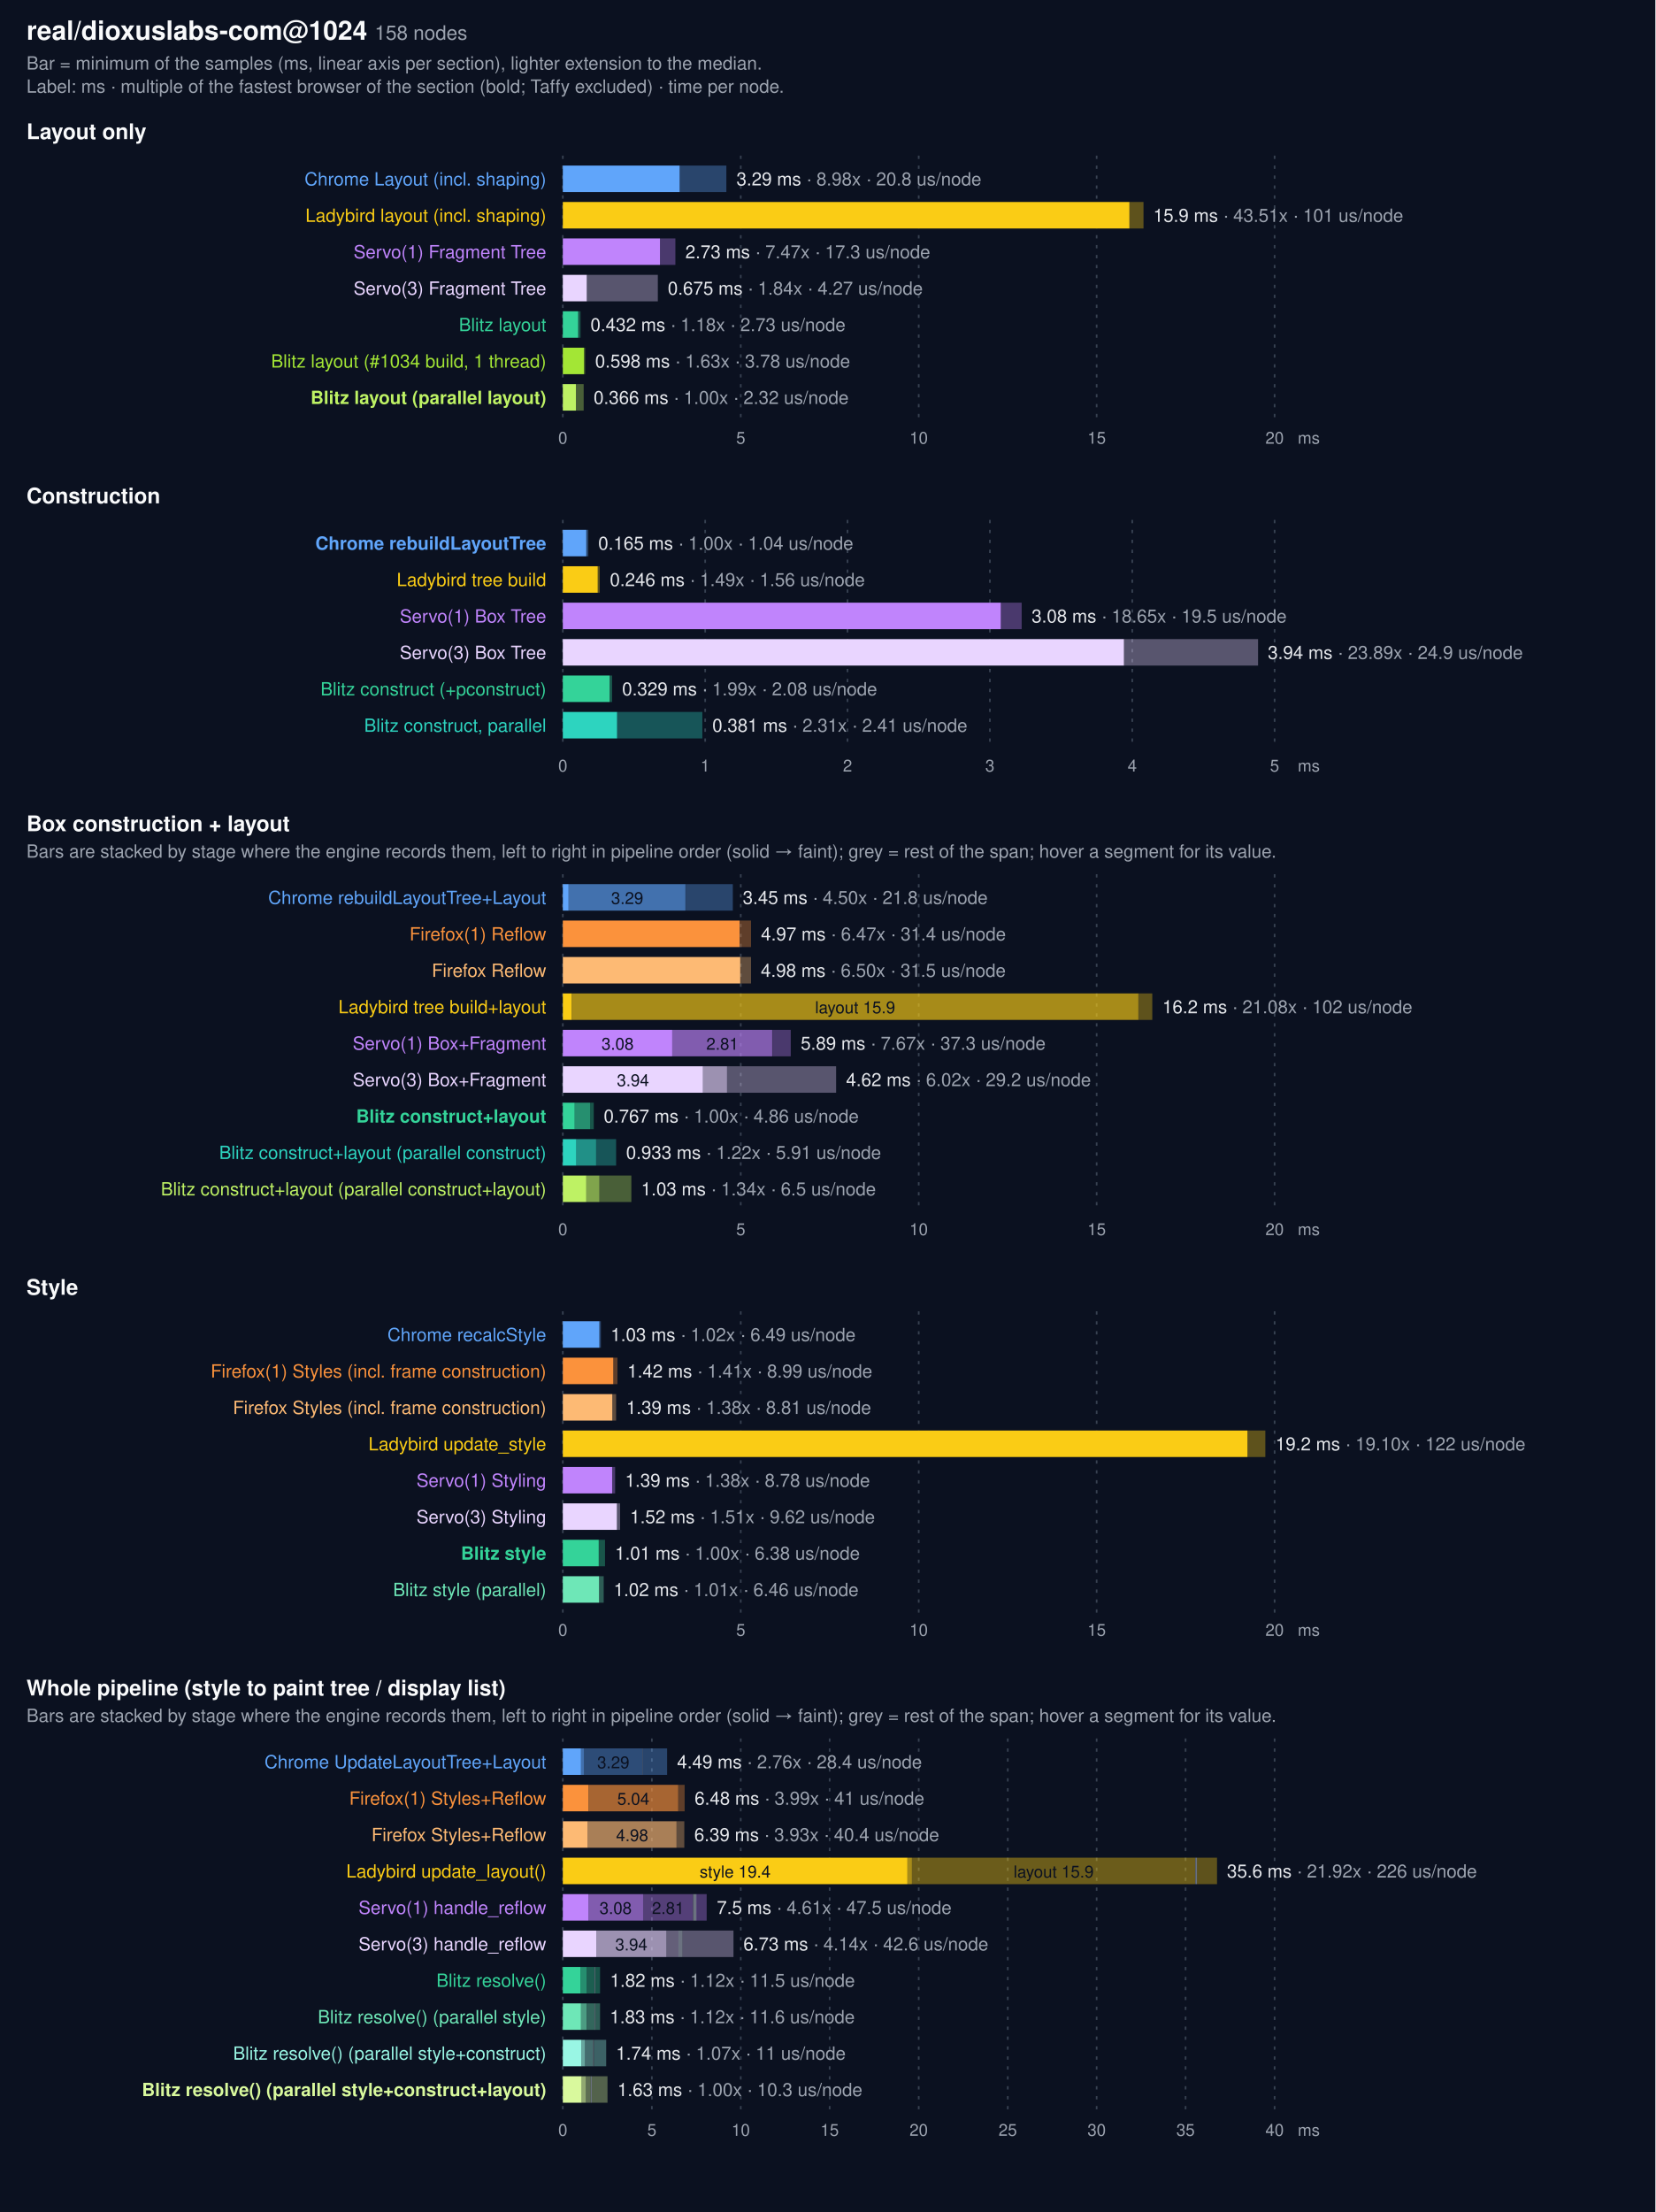
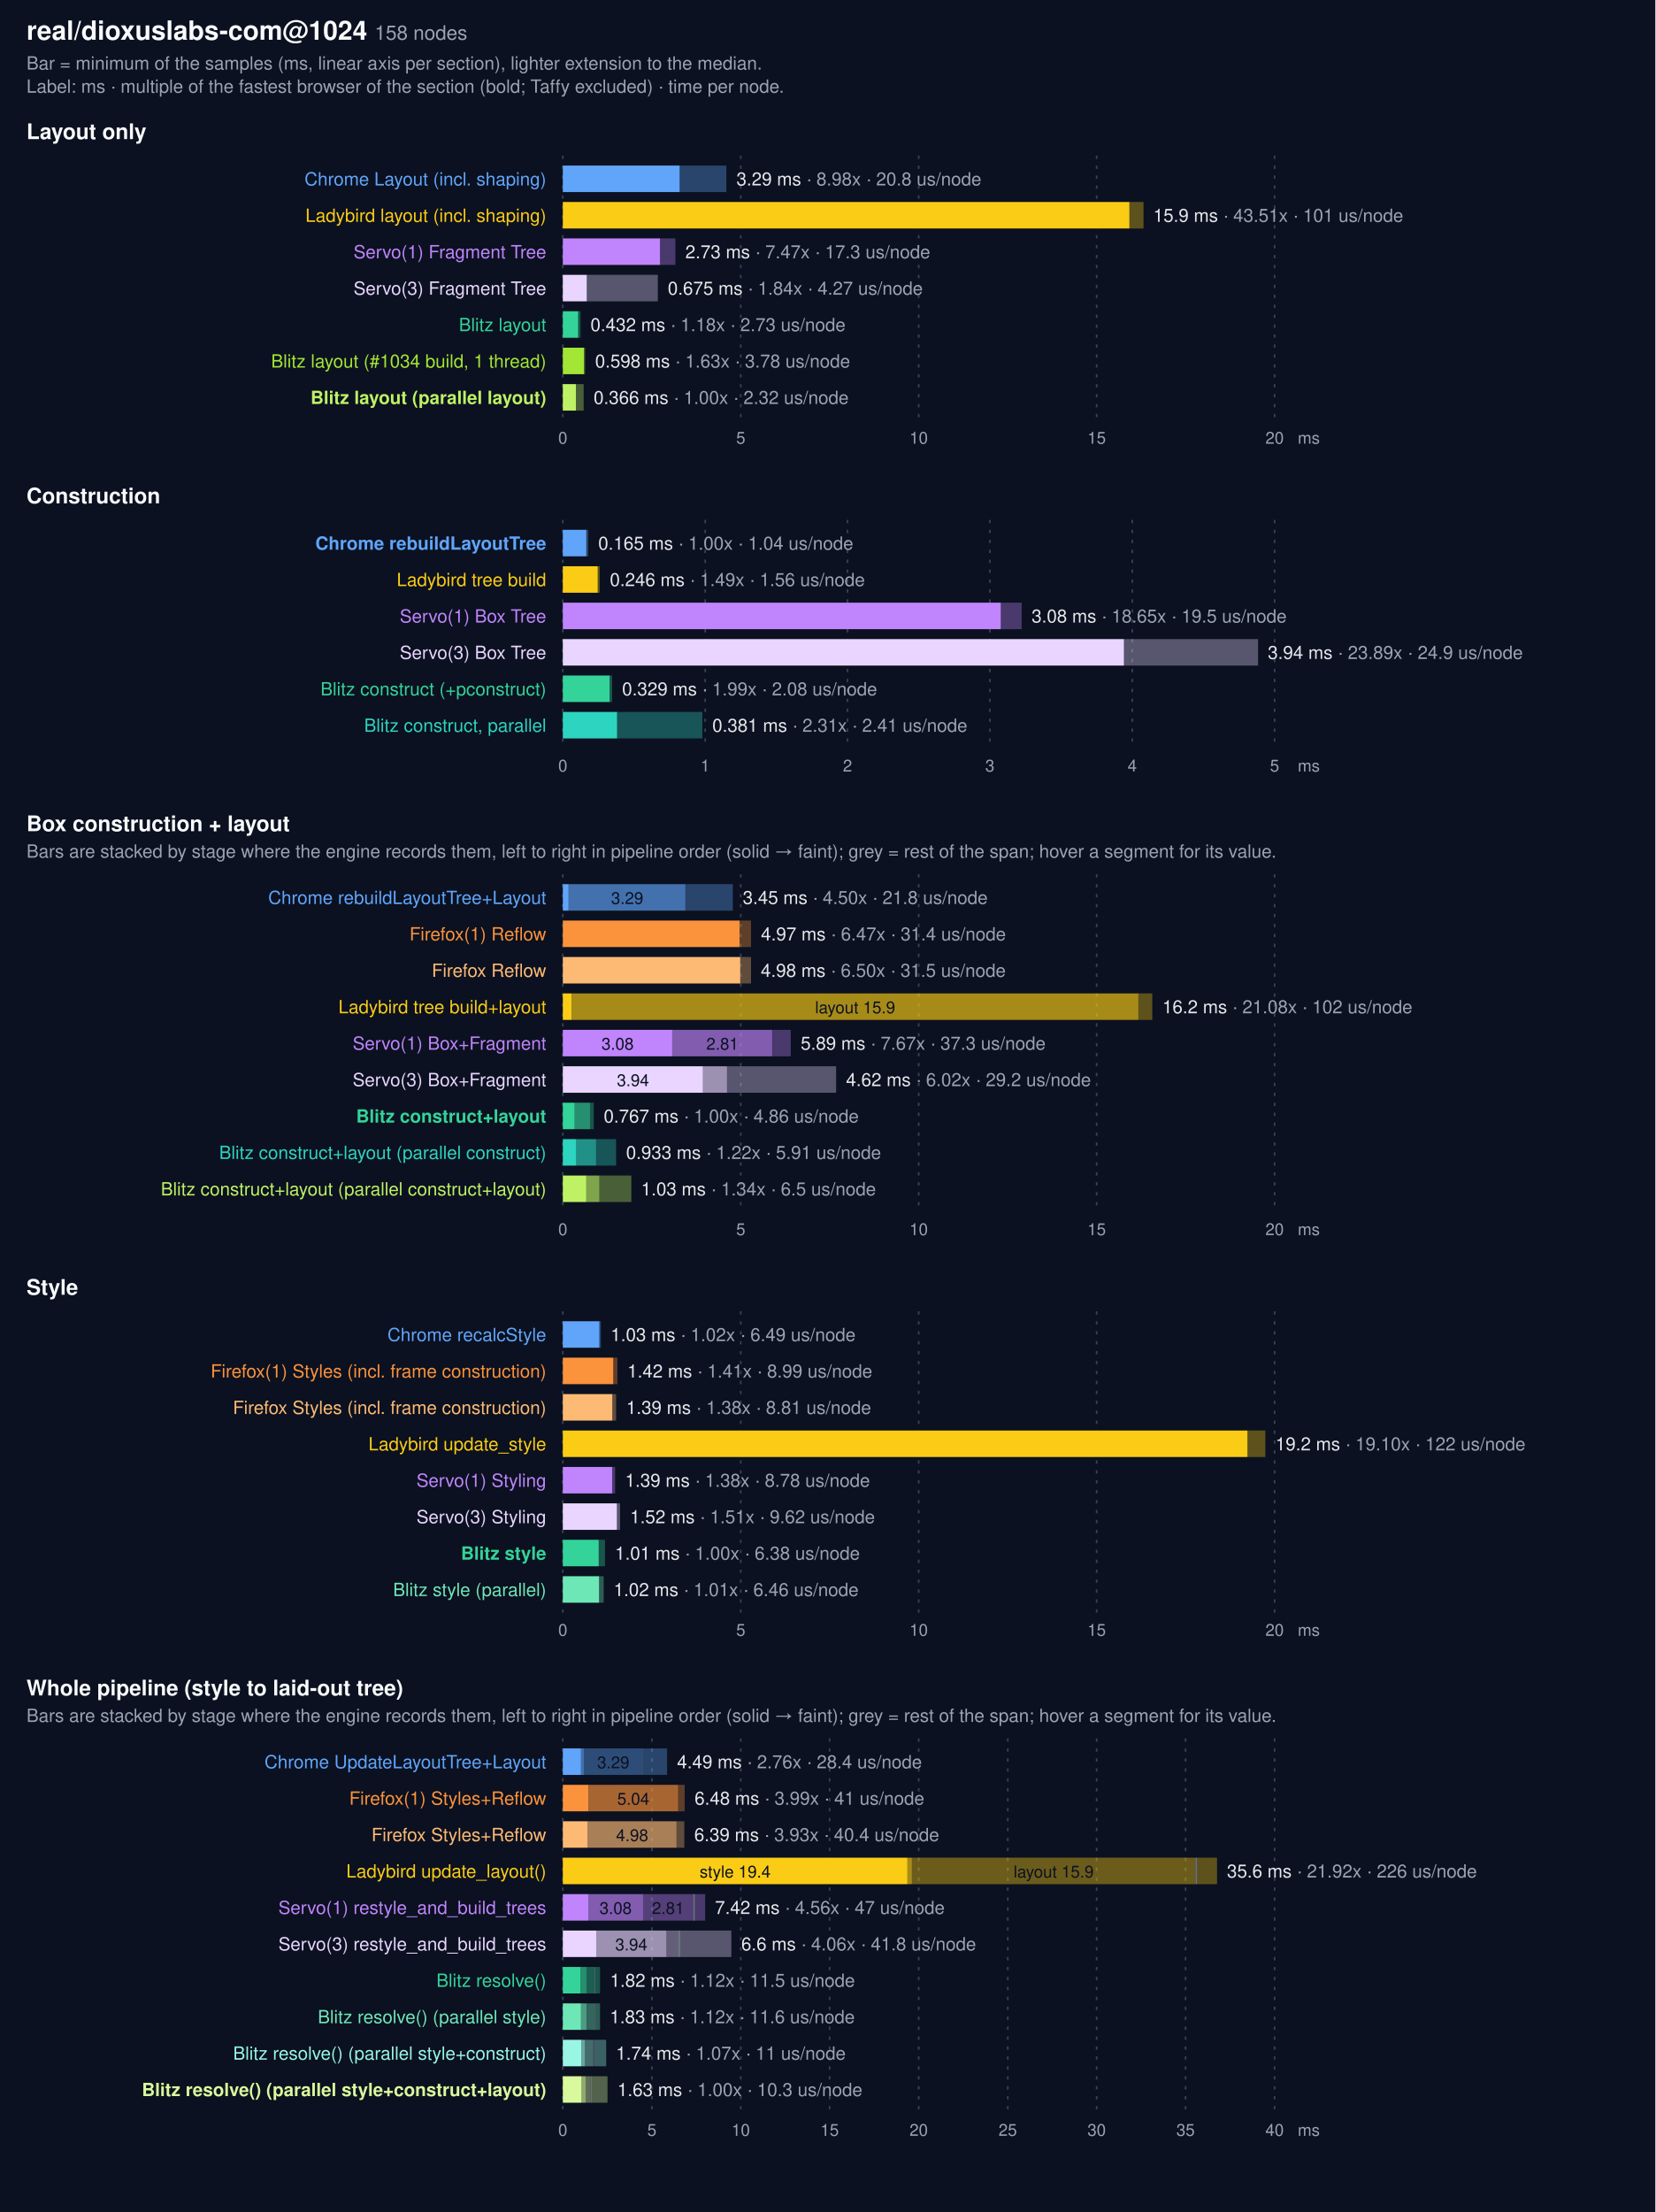
<svg xmlns="http://www.w3.org/2000/svg" width="1000" height="1336" viewBox="0 0 1000 1336" font-family="system-ui, -apple-system, Segoe UI, Helvetica, Arial, sans-serif">
  <rect width="1000" height="1336" fill="#0b1120" />
  <text x="16" y="24" fill="#f9fafb" font-size="16" font-weight="600">real/dioxuslabs-com@1024 <tspan fill="#9ca3af" font-size="12" font-weight="400">158 nodes</tspan>
  </text>
  <text x="16" y="42" fill="#9ca3af" font-size="11">Bar = minimum of the samples (ms, linear axis per section), lighter extension to the median.</text>
  <text x="16" y="56" fill="#9ca3af" font-size="11">Label: ms · multiple of the fastest browser of the section (bold; Taffy excluded) · time per node.</text>
  <text x="16" y="84" fill="#f9fafb" font-size="13" font-weight="600">Layout only</text>
  <line x1="340.0" x2="340.0" y1="94" y2="254" stroke="#374151" stroke-dasharray="2 4" />
  <text x="340.0" y="268" fill="#9ca3af" font-size="10" text-anchor="middle">0</text>
  <line x1="447.5" x2="447.5" y1="94" y2="254" stroke="#374151" stroke-dasharray="2 4" />
  <text x="447.5" y="268" fill="#9ca3af" font-size="10" text-anchor="middle">5</text>
  <line x1="555.0" x2="555.0" y1="94" y2="254" stroke="#374151" stroke-dasharray="2 4" />
  <text x="555.0" y="268" fill="#9ca3af" font-size="10" text-anchor="middle">10</text>
  <line x1="662.5" x2="662.5" y1="94" y2="254" stroke="#374151" stroke-dasharray="2 4" />
  <text x="662.5" y="268" fill="#9ca3af" font-size="10" text-anchor="middle">15</text>
  <line x1="770.0" x2="770.0" y1="94" y2="254" stroke="#374151" stroke-dasharray="2 4" />
  <text x="770.0" y="268" fill="#9ca3af" font-size="10" text-anchor="middle">20</text>
  <text x="784" y="268" fill="#9ca3af" font-size="10">ms</text>
  <text x="330" y="112" fill="#60a5fa" font-size="11" text-anchor="end">Chrome Layout (incl. shaping)</text>
  <rect x="340" y="100" width="70.6" height="16" fill="#60a5fa" />
  <rect x="410.6" y="100" width="28.2" height="16" fill="#60a5fa" opacity="0.35" />
  <text x="444.9" y="112" fill="#e5e7eb" font-size="11">3.29 ms <tspan fill="#9ca3af">· 8.98x · 20.8 us/node</tspan>
  </text>
  <text x="330" y="134" fill="#facc15" font-size="11" text-anchor="end">Ladybird layout (incl. shaping)</text>
  <rect x="340" y="122" width="342.3" height="16" fill="#facc15" />
  <rect x="682.3" y="122" width="8.5" height="16" fill="#facc15" opacity="0.35" />
  <text x="696.7" y="134" fill="#e5e7eb" font-size="11">15.9 ms <tspan fill="#9ca3af">· 43.51x · 101 us/node</tspan>
  </text>
  <text x="330" y="156" fill="#c084fc" font-size="11" text-anchor="end">Servo(1) Fragment Tree</text>
  <rect x="340" y="144" width="58.7" height="16" fill="#c084fc" />
  <rect x="398.7" y="144" width="9.3" height="16" fill="#c084fc" opacity="0.35" />
  <text x="414.0" y="156" fill="#e5e7eb" font-size="11">2.73 ms <tspan fill="#9ca3af">· 7.47x · 17.3 us/node</tspan>
  </text>
  <text x="330" y="178" fill="#e9d5ff" font-size="11" text-anchor="end">Servo(3) Fragment Tree</text>
  <rect x="340" y="166" width="14.5" height="16" fill="#e9d5ff" />
  <rect x="354.5" y="166" width="42.9" height="16" fill="#e9d5ff" opacity="0.35" />
  <text x="403.4" y="178" fill="#e5e7eb" font-size="11">0.675 ms <tspan fill="#9ca3af">· 1.84x · 4.27 us/node</tspan>
  </text>
  <text x="330" y="200" fill="#34d399" font-size="11" text-anchor="end">Blitz layout</text>
  <rect x="340" y="188" width="9.3" height="16" fill="#34d399" />
  <rect x="349.3" y="188" width="1.4" height="16" fill="#34d399" opacity="0.35" />
  <text x="356.7" y="200" fill="#e5e7eb" font-size="11">0.432 ms <tspan fill="#9ca3af">· 1.18x · 2.73 us/node</tspan>
  </text>
  <text x="330" y="222" fill="#a3e635" font-size="11" text-anchor="end">Blitz layout (#1034 build, 1 thread)</text>
  <rect x="340" y="210" width="12.8" height="16" fill="#a3e635" />
  <rect x="352.8" y="210" width="0.7" height="16" fill="#a3e635" opacity="0.35" />
  <text x="359.5" y="222" fill="#e5e7eb" font-size="11">0.598 ms <tspan fill="#9ca3af">· 1.63x · 3.78 us/node</tspan>
  </text>
  <text x="330" y="244" fill="#bef264" font-size="11" text-anchor="end" font-weight="700">Blitz layout (parallel layout)</text>
  <rect x="340" y="232" width="7.9" height="16" fill="#bef264" />
  <rect x="347.9" y="232" width="4.7" height="16" fill="#bef264" opacity="0.35" />
  <text x="358.6" y="244" fill="#e5e7eb" font-size="11">0.366 ms <tspan fill="#9ca3af">· 1.00x · 2.32 us/node</tspan>
  </text>
  <text x="16" y="304" fill="#f9fafb" font-size="13" font-weight="600">Construction</text>
  <line x1="340.0" x2="340.0" y1="314" y2="452" stroke="#374151" stroke-dasharray="2 4" />
  <text x="340.0" y="466" fill="#9ca3af" font-size="10" text-anchor="middle">0</text>
  <line x1="426.0" x2="426.0" y1="314" y2="452" stroke="#374151" stroke-dasharray="2 4" />
  <text x="426.0" y="466" fill="#9ca3af" font-size="10" text-anchor="middle">1</text>
  <line x1="512.0" x2="512.0" y1="314" y2="452" stroke="#374151" stroke-dasharray="2 4" />
  <text x="512.0" y="466" fill="#9ca3af" font-size="10" text-anchor="middle">2</text>
  <line x1="598.0" x2="598.0" y1="314" y2="452" stroke="#374151" stroke-dasharray="2 4" />
  <text x="598.0" y="466" fill="#9ca3af" font-size="10" text-anchor="middle">3</text>
  <line x1="684.0" x2="684.0" y1="314" y2="452" stroke="#374151" stroke-dasharray="2 4" />
  <text x="684.0" y="466" fill="#9ca3af" font-size="10" text-anchor="middle">4</text>
  <line x1="770.0" x2="770.0" y1="314" y2="452" stroke="#374151" stroke-dasharray="2 4" />
  <text x="770.0" y="466" fill="#9ca3af" font-size="10" text-anchor="middle">5</text>
  <text x="784" y="466" fill="#9ca3af" font-size="10">ms</text>
  <text x="330" y="332" fill="#60a5fa" font-size="11" text-anchor="end" font-weight="700">Chrome rebuildLayoutTree</text>
  <rect x="340" y="320" width="14.2" height="16" fill="#60a5fa" />
  <rect x="354.2" y="320" width="1.2" height="16" fill="#60a5fa" opacity="0.35" />
  <text x="361.4" y="332" fill="#e5e7eb" font-size="11">0.165 ms <tspan fill="#9ca3af">· 1.00x · 1.04 us/node</tspan>
  </text>
  <text x="330" y="354" fill="#facc15" font-size="11" text-anchor="end">Ladybird tree build</text>
  <rect x="340" y="342" width="21.1" height="16" fill="#facc15" />
  <rect x="361.1" y="342" width="1.2" height="16" fill="#facc15" opacity="0.35" />
  <text x="368.4" y="354" fill="#e5e7eb" font-size="11">0.246 ms <tspan fill="#9ca3af">· 1.49x · 1.56 us/node</tspan>
  </text>
  <text x="330" y="376" fill="#c084fc" font-size="11" text-anchor="end">Servo(1) Box Tree</text>
  <rect x="340" y="364" width="264.6" height="16" fill="#c084fc" />
  <rect x="604.6" y="364" width="12.6" height="16" fill="#c084fc" opacity="0.35" />
  <text x="623.2" y="376" fill="#e5e7eb" font-size="11">3.08 ms <tspan fill="#9ca3af">· 18.65x · 19.5 us/node</tspan>
  </text>
  <text x="330" y="398" fill="#e9d5ff" font-size="11" text-anchor="end">Servo(3) Box Tree</text>
  <rect x="340" y="386" width="339.0" height="16" fill="#e9d5ff" />
  <rect x="679.0" y="386" width="81.0" height="16" fill="#e9d5ff" opacity="0.35" />
  <text x="765.9" y="398" fill="#e5e7eb" font-size="11">3.94 ms <tspan fill="#9ca3af">· 23.89x · 24.9 us/node</tspan>
  </text>
  <text x="330" y="420" fill="#34d399" font-size="11" text-anchor="end">Blitz construct (+pconstruct)</text>
  <rect x="340" y="408" width="28.3" height="16" fill="#34d399" />
  <rect x="368.3" y="408" width="1.5" height="16" fill="#34d399" opacity="0.35" />
  <text x="375.8" y="420" fill="#e5e7eb" font-size="11">0.329 ms <tspan fill="#9ca3af">· 1.99x · 2.08 us/node</tspan>
  </text>
  <text x="330" y="442" fill="#2dd4bf" font-size="11" text-anchor="end">Blitz construct, parallel</text>
  <rect x="340" y="430" width="32.8" height="16" fill="#2dd4bf" />
  <rect x="372.8" y="430" width="51.5" height="16" fill="#2dd4bf" opacity="0.35" />
  <text x="430.3" y="442" fill="#e5e7eb" font-size="11">0.381 ms <tspan fill="#9ca3af">· 2.31x · 2.41 us/node</tspan>
  </text>
  <text x="16" y="502" fill="#f9fafb" font-size="13" font-weight="600">Box construction + layout</text>
  <text x="16" y="518" fill="#9ca3af" font-size="11">Bars are stacked by stage where the engine records them, left to right in pipeline order (solid → faint); grey = rest of the span; hover a segment for its value.</text>
  <line x1="340.0" x2="340.0" y1="528" y2="732" stroke="#374151" stroke-dasharray="2 4" />
  <text x="340.0" y="746" fill="#9ca3af" font-size="10" text-anchor="middle">0</text>
  <line x1="447.5" x2="447.5" y1="528" y2="732" stroke="#374151" stroke-dasharray="2 4" />
  <text x="447.5" y="746" fill="#9ca3af" font-size="10" text-anchor="middle">5</text>
  <line x1="555.0" x2="555.0" y1="528" y2="732" stroke="#374151" stroke-dasharray="2 4" />
  <text x="555.0" y="746" fill="#9ca3af" font-size="10" text-anchor="middle">10</text>
  <line x1="662.5" x2="662.5" y1="528" y2="732" stroke="#374151" stroke-dasharray="2 4" />
  <text x="662.5" y="746" fill="#9ca3af" font-size="10" text-anchor="middle">15</text>
  <line x1="770.0" x2="770.0" y1="528" y2="732" stroke="#374151" stroke-dasharray="2 4" />
  <text x="770.0" y="746" fill="#9ca3af" font-size="10" text-anchor="middle">20</text>
  <text x="784" y="746" fill="#9ca3af" font-size="10">ms</text>
  <text x="330" y="546" fill="#60a5fa" font-size="11" text-anchor="end">Chrome rebuildLayoutTree+Layout</text>
  <rect x="340.0" y="534" width="3.5" height="16" fill="#60a5fa" opacity="1.0" />
  <rect x="343.5" y="534" width="70.6" height="16" fill="#60a5fa" opacity="0.65" />
  <text x="378.9" y="546" fill="#0b1120" font-size="10" text-anchor="middle">3.29</text>
  <rect x="414.2" y="534" width="28.5" height="16" fill="#60a5fa" opacity="0.35" />
  <text x="448.7" y="546" fill="#e5e7eb" font-size="11">3.45 ms <tspan fill="#9ca3af">· 4.50x · 21.8 us/node</tspan>
  </text>
  <text x="330" y="568" fill="#fb923c" font-size="11" text-anchor="end">Firefox(1) Reflow</text>
  <rect x="340" y="556" width="106.8" height="16" fill="#fb923c" />
  <rect x="446.8" y="556" width="6.9" height="16" fill="#fb923c" opacity="0.35" />
  <text x="459.7" y="568" fill="#e5e7eb" font-size="11">4.97 ms <tspan fill="#9ca3af">· 6.47x · 31.4 us/node</tspan>
  </text>
  <text x="330" y="590" fill="#fdba74" font-size="11" text-anchor="end">Firefox Reflow</text>
  <rect x="340" y="578" width="107.2" height="16" fill="#fdba74" />
  <rect x="447.2" y="578" width="6.5" height="16" fill="#fdba74" opacity="0.35" />
  <text x="459.6" y="590" fill="#e5e7eb" font-size="11">4.98 ms <tspan fill="#9ca3af">· 6.50x · 31.5 us/node</tspan>
  </text>
  <text x="330" y="612" fill="#facc15" font-size="11" text-anchor="end">Ladybird tree build+layout</text>
  <rect x="340.0" y="600" width="5.4" height="16" fill="#facc15" opacity="1.0" />
  <rect x="345.4" y="600" width="342.3" height="16" fill="#facc15" opacity="0.65" />
  <text x="516.6" y="612" fill="#0b1120" font-size="10" text-anchor="middle">layout 15.9</text>
  <rect x="687.7" y="600" width="8.4" height="16" fill="#facc15" opacity="0.35" />
  <text x="702.2" y="612" fill="#e5e7eb" font-size="11">16.2 ms <tspan fill="#9ca3af">· 21.08x · 102 us/node</tspan>
  </text>
  <text x="330" y="634" fill="#c084fc" font-size="11" text-anchor="end">Servo(1) Box+Fragment</text>
  <rect x="340.0" y="622" width="66.1" height="16" fill="#c084fc" opacity="1.0" />
  <text x="373.1" y="634" fill="#0b1120" font-size="10" text-anchor="middle">3.08</text>
  <rect x="406.1" y="622" width="60.4" height="16" fill="#c084fc" opacity="0.65" />
  <text x="436.4" y="634" fill="#0b1120" font-size="10" text-anchor="middle">2.81</text>
  <rect x="466.6" y="622" width="11.1" height="16" fill="#c084fc" opacity="0.35" />
  <text x="483.7" y="634" fill="#e5e7eb" font-size="11">5.89 ms <tspan fill="#9ca3af">· 7.67x · 37.3 us/node</tspan>
  </text>
  <text x="330" y="656" fill="#e9d5ff" font-size="11" text-anchor="end">Servo(3) Box+Fragment</text>
  <rect x="340.0" y="644" width="84.7" height="16" fill="#e9d5ff" opacity="1.0" />
  <text x="382.4" y="656" fill="#0b1120" font-size="10" text-anchor="middle">3.94</text>
  <rect x="424.7" y="644" width="14.5" height="16" fill="#e9d5ff" opacity="0.65" />
  <rect x="439.2" y="644" width="65.9" height="16" fill="#e9d5ff" opacity="0.35" />
  <text x="511.1" y="656" fill="#e5e7eb" font-size="11">4.62 ms <tspan fill="#9ca3af">· 6.02x · 29.2 us/node</tspan>
  </text>
  <text x="330" y="678" fill="#34d399" font-size="11" text-anchor="end" font-weight="700">Blitz construct+layout</text>
  <rect x="340.0" y="666" width="7.2" height="16" fill="#34d399" opacity="1.0" />
  <rect x="347.2" y="666" width="9.3" height="16" fill="#34d399" opacity="0.65" />
  <rect x="356.5" y="666" width="2.2" height="16" fill="#34d399" opacity="0.35" />
  <text x="364.7" y="678" fill="#e5e7eb" font-size="11">0.767 ms <tspan fill="#9ca3af">· 1.00x · 4.86 us/node</tspan>
  </text>
  <text x="330" y="700" fill="#2dd4bf" font-size="11" text-anchor="end">Blitz construct+layout (parallel construct)</text>
  <rect x="340.0" y="688" width="8.2" height="16" fill="#2dd4bf" opacity="1.0" />
  <rect x="348.2" y="688" width="11.9" height="16" fill="#2dd4bf" opacity="0.65" />
  <rect x="360.1" y="688" width="12.1" height="16" fill="#2dd4bf" opacity="0.35" />
  <text x="378.2" y="700" fill="#e5e7eb" font-size="11">0.933 ms <tspan fill="#9ca3af">· 1.22x · 5.91 us/node</tspan>
  </text>
  <text x="330" y="722" fill="#bef264" font-size="11" text-anchor="end">Blitz construct+layout (parallel construct+layout)</text>
  <rect x="340.0" y="710" width="14.2" height="16" fill="#bef264" opacity="1.0" />
  <rect x="354.2" y="710" width="7.9" height="16" fill="#bef264" opacity="0.65" />
  <rect x="362.1" y="710" width="19.3" height="16" fill="#bef264" opacity="0.35" />
  <text x="387.3" y="722" fill="#e5e7eb" font-size="11">1.03 ms <tspan fill="#9ca3af">· 1.34x · 6.5 us/node</tspan>
  </text>
  <text x="16" y="782" fill="#f9fafb" font-size="13" font-weight="600">Style</text>
  <line x1="340.0" x2="340.0" y1="792" y2="974" stroke="#374151" stroke-dasharray="2 4" />
  <text x="340.0" y="988" fill="#9ca3af" font-size="10" text-anchor="middle">0</text>
  <line x1="447.5" x2="447.5" y1="792" y2="974" stroke="#374151" stroke-dasharray="2 4" />
  <text x="447.5" y="988" fill="#9ca3af" font-size="10" text-anchor="middle">5</text>
  <line x1="555.0" x2="555.0" y1="792" y2="974" stroke="#374151" stroke-dasharray="2 4" />
  <text x="555.0" y="988" fill="#9ca3af" font-size="10" text-anchor="middle">10</text>
  <line x1="662.5" x2="662.5" y1="792" y2="974" stroke="#374151" stroke-dasharray="2 4" />
  <text x="662.5" y="988" fill="#9ca3af" font-size="10" text-anchor="middle">15</text>
  <line x1="770.0" x2="770.0" y1="792" y2="974" stroke="#374151" stroke-dasharray="2 4" />
  <text x="770.0" y="988" fill="#9ca3af" font-size="10" text-anchor="middle">20</text>
  <text x="784" y="988" fill="#9ca3af" font-size="10">ms</text>
  <text x="330" y="810" fill="#60a5fa" font-size="11" text-anchor="end">Chrome recalcStyle</text>
  <rect x="340" y="798" width="22.1" height="16" fill="#60a5fa" />
  <rect x="362.1" y="798" width="0.9" height="16" fill="#60a5fa" opacity="0.35" />
  <text x="368.9" y="810" fill="#e5e7eb" font-size="11">1.03 ms <tspan fill="#9ca3af">· 1.02x · 6.49 us/node</tspan>
  </text>
  <text x="330" y="832" fill="#fb923c" font-size="11" text-anchor="end">Firefox(1) Styles (incl. frame construction)</text>
  <rect x="340" y="820" width="30.5" height="16" fill="#fb923c" />
  <rect x="370.5" y="820" width="2.5" height="16" fill="#fb923c" opacity="0.35" />
  <text x="379.0" y="832" fill="#e5e7eb" font-size="11">1.42 ms <tspan fill="#9ca3af">· 1.41x · 8.99 us/node</tspan>
  </text>
  <text x="330" y="854" fill="#fdba74" font-size="11" text-anchor="end">Firefox Styles (incl. frame construction)</text>
  <rect x="340" y="842" width="29.9" height="16" fill="#fdba74" />
  <rect x="369.9" y="842" width="2.3" height="16" fill="#fdba74" opacity="0.35" />
  <text x="378.3" y="854" fill="#e5e7eb" font-size="11">1.39 ms <tspan fill="#9ca3af">· 1.38x · 8.81 us/node</tspan>
  </text>
  <text x="330" y="876" fill="#facc15" font-size="11" text-anchor="end">Ladybird update_style</text>
  <rect x="340" y="864" width="413.6" height="16" fill="#facc15" />
  <rect x="753.6" y="864" width="10.8" height="16" fill="#facc15" opacity="0.35" />
  <text x="770.5" y="876" fill="#e5e7eb" font-size="11">19.2 ms <tspan fill="#9ca3af">· 19.10x · 122 us/node</tspan>
  </text>
  <text x="330" y="898" fill="#c084fc" font-size="11" text-anchor="end">Servo(1) Styling</text>
  <rect x="340" y="886" width="29.8" height="16" fill="#c084fc" />
  <rect x="369.8" y="886" width="1.8" height="16" fill="#c084fc" opacity="0.35" />
  <text x="377.6" y="898" fill="#e5e7eb" font-size="11">1.39 ms <tspan fill="#9ca3af">· 1.38x · 8.78 us/node</tspan>
  </text>
  <text x="330" y="920" fill="#e9d5ff" font-size="11" text-anchor="end">Servo(3) Styling</text>
  <rect x="340" y="908" width="32.7" height="16" fill="#e9d5ff" />
  <rect x="372.7" y="908" width="1.9" height="16" fill="#e9d5ff" opacity="0.35" />
  <text x="380.6" y="920" fill="#e5e7eb" font-size="11">1.52 ms <tspan fill="#9ca3af">· 1.51x · 9.62 us/node</tspan>
  </text>
  <text x="330" y="942" fill="#34d399" font-size="11" text-anchor="end" font-weight="700">Blitz style</text>
  <rect x="340" y="930" width="21.7" height="16" fill="#34d399" />
  <rect x="361.7" y="930" width="3.8" height="16" fill="#34d399" opacity="0.35" />
  <text x="371.5" y="942" fill="#e5e7eb" font-size="11">1.01 ms <tspan fill="#9ca3af">· 1.00x · 6.38 us/node</tspan>
  </text>
  <text x="330" y="964" fill="#6ee7b7" font-size="11" text-anchor="end">Blitz style (parallel)</text>
  <rect x="340" y="952" width="21.9" height="16" fill="#6ee7b7" />
  <rect x="361.9" y="952" width="2.8" height="16" fill="#6ee7b7" opacity="0.35" />
  <text x="370.7" y="964" fill="#e5e7eb" font-size="11">1.02 ms <tspan fill="#9ca3af">· 1.01x · 6.46 us/node</tspan>
  </text>
-   <text x="16" y="1024" fill="#f9fafb" font-size="13" font-weight="600">Whole pipeline (style to paint tree / display list)</text>
+   <text x="16" y="1024" fill="#f9fafb" font-size="13" font-weight="600">Whole pipeline (style to laid-out tree)</text>
  <text x="16" y="1040" fill="#9ca3af" font-size="11">Bars are stacked by stage where the engine records them, left to right in pipeline order (solid → faint); grey = rest of the span; hover a segment for its value.</text>
  <line x1="340.0" x2="340.0" y1="1050" y2="1276" stroke="#374151" stroke-dasharray="2 4" />
  <text x="340.0" y="1290" fill="#9ca3af" font-size="10" text-anchor="middle">0</text>
  <line x1="393.8" x2="393.8" y1="1050" y2="1276" stroke="#374151" stroke-dasharray="2 4" />
  <text x="393.8" y="1290" fill="#9ca3af" font-size="10" text-anchor="middle">5</text>
  <line x1="447.5" x2="447.5" y1="1050" y2="1276" stroke="#374151" stroke-dasharray="2 4" />
  <text x="447.5" y="1290" fill="#9ca3af" font-size="10" text-anchor="middle">10</text>
  <line x1="501.2" x2="501.2" y1="1050" y2="1276" stroke="#374151" stroke-dasharray="2 4" />
  <text x="501.2" y="1290" fill="#9ca3af" font-size="10" text-anchor="middle">15</text>
  <line x1="555.0" x2="555.0" y1="1050" y2="1276" stroke="#374151" stroke-dasharray="2 4" />
  <text x="555.0" y="1290" fill="#9ca3af" font-size="10" text-anchor="middle">20</text>
  <line x1="608.8" x2="608.8" y1="1050" y2="1276" stroke="#374151" stroke-dasharray="2 4" />
  <text x="608.8" y="1290" fill="#9ca3af" font-size="10" text-anchor="middle">25</text>
  <line x1="662.5" x2="662.5" y1="1050" y2="1276" stroke="#374151" stroke-dasharray="2 4" />
  <text x="662.5" y="1290" fill="#9ca3af" font-size="10" text-anchor="middle">30</text>
  <line x1="716.2" x2="716.2" y1="1050" y2="1276" stroke="#374151" stroke-dasharray="2 4" />
  <text x="716.2" y="1290" fill="#9ca3af" font-size="10" text-anchor="middle">35</text>
  <line x1="770.0" x2="770.0" y1="1050" y2="1276" stroke="#374151" stroke-dasharray="2 4" />
  <text x="770.0" y="1290" fill="#9ca3af" font-size="10" text-anchor="middle">40</text>
  <text x="784" y="1290" fill="#9ca3af" font-size="10">ms</text>
  <text x="330" y="1068" fill="#60a5fa" font-size="11" text-anchor="end">Chrome UpdateLayoutTree+Layout</text>
  <rect x="340.0" y="1056" width="11.0" height="16" fill="#60a5fa" opacity="1.0" />
  <rect x="351.0" y="1056" width="1.8" height="16" fill="#60a5fa" opacity="0.65" />
  <rect x="352.8" y="1056" width="35.3" height="16" fill="#60a5fa" opacity="0.4" />
  <text x="370.5" y="1068" fill="#0b1120" font-size="10" text-anchor="middle">3.29</text>
  <rect x="388.1" y="1056" width="0.2" height="16" fill="#6b7280" opacity="1.0" />
  <rect x="388.3" y="1056" width="14.7" height="16" fill="#60a5fa" opacity="0.35" />
  <text x="409.0" y="1068" fill="#e5e7eb" font-size="11">4.49 ms <tspan fill="#9ca3af">· 2.76x · 28.4 us/node</tspan>
  </text>
  <text x="330" y="1090" fill="#fb923c" font-size="11" text-anchor="end">Firefox(1) Styles+Reflow</text>
  <rect x="340.0" y="1078" width="15.5" height="16" fill="#fb923c" opacity="1.0" />
  <rect x="355.5" y="1078" width="54.2" height="16" fill="#fb923c" opacity="0.65" />
  <text x="382.6" y="1090" fill="#0b1120" font-size="10" text-anchor="middle">5.04</text>
  <rect x="409.7" y="1078" width="3.9" height="16" fill="#fb923c" opacity="0.35" />
  <text x="419.6" y="1090" fill="#e5e7eb" font-size="11">6.48 ms <tspan fill="#9ca3af">· 3.99x · 41 us/node</tspan>
  </text>
  <text x="330" y="1112" fill="#fdba74" font-size="11" text-anchor="end">Firefox Styles+Reflow</text>
  <rect x="340.0" y="1100" width="15.1" height="16" fill="#fdba74" opacity="1.0" />
  <rect x="355.1" y="1100" width="53.6" height="16" fill="#fdba74" opacity="0.65" />
  <text x="381.9" y="1112" fill="#0b1120" font-size="10" text-anchor="middle">4.98</text>
  <rect x="408.7" y="1100" width="4.7" height="16" fill="#fdba74" opacity="0.35" />
  <text x="419.4" y="1112" fill="#e5e7eb" font-size="11">6.39 ms <tspan fill="#9ca3af">· 3.93x · 40.4 us/node</tspan>
  </text>
  <text x="330" y="1134" fill="#facc15" font-size="11" text-anchor="end">Ladybird update_layout()</text>
  <rect x="340.0" y="1122" width="208.2" height="16" fill="#facc15" opacity="1.0" />
  <text x="444.1" y="1134" fill="#0b1120" font-size="10" text-anchor="middle">style 19.4</text>
  <rect x="548.2" y="1122" width="2.7" height="16" fill="#facc15" opacity="0.65" />
  <rect x="550.9" y="1122" width="171.1" height="16" fill="#facc15" opacity="0.4" />
  <text x="636.5" y="1134" fill="#0b1120" font-size="10" text-anchor="middle">layout 15.9</text>
  <rect x="722.1" y="1122" width="1.0" height="16" fill="#6b7280" opacity="1.0" />
  <rect x="723.1" y="1122" width="12.1" height="16" fill="#facc15" opacity="0.35" />
  <text x="741.2" y="1134" fill="#e5e7eb" font-size="11">35.6 ms <tspan fill="#9ca3af">· 21.92x · 226 us/node</tspan>
  </text>
-   <text x="330" y="1156" fill="#c084fc" font-size="11" text-anchor="end">Servo(1) handle_reflow</text>
+   <text x="330" y="1156" fill="#c084fc" font-size="11" text-anchor="end">Servo(1) restyle_and_build_trees</text>
  <rect x="340.0" y="1144" width="15.4" height="16" fill="#c084fc" opacity="1.0" />
  <rect x="355.4" y="1144" width="33.1" height="16" fill="#c084fc" opacity="0.65" />
  <text x="371.9" y="1156" fill="#0b1120" font-size="10" text-anchor="middle">3.08</text>
  <rect x="388.5" y="1144" width="30.2" height="16" fill="#c084fc" opacity="0.4" />
  <text x="403.6" y="1156" fill="#0b1120" font-size="10" text-anchor="middle">2.81</text>
-   <rect x="418.7" y="1144" width="2.0" height="16" fill="#6b7280" opacity="1.0" />
-   <rect x="420.6" y="1144" width="6.3" height="16" fill="#c084fc" opacity="0.35" />
-   <text x="433.0" y="1156" fill="#e5e7eb" font-size="11">7.5 ms <tspan fill="#9ca3af">· 4.61x · 47.5 us/node</tspan>
-   </text>
-   <text x="330" y="1178" fill="#e9d5ff" font-size="11" text-anchor="end">Servo(3) handle_reflow</text>
+   <rect x="418.7" y="1144" width="1.1" height="16" fill="#6b7280" opacity="1.0" />
+   <rect x="419.8" y="1144" width="6.2" height="16" fill="#c084fc" opacity="0.35" />
+   <text x="431.9" y="1156" fill="#e5e7eb" font-size="11">7.42 ms <tspan fill="#9ca3af">· 4.56x · 47 us/node</tspan>
+   </text>
+   <text x="330" y="1178" fill="#e9d5ff" font-size="11" text-anchor="end">Servo(3) restyle_and_build_trees</text>
  <rect x="340.0" y="1166" width="20.2" height="16" fill="#e9d5ff" opacity="1.0" />
  <rect x="360.2" y="1166" width="42.4" height="16" fill="#e9d5ff" opacity="0.65" />
  <text x="381.4" y="1178" fill="#0b1120" font-size="10" text-anchor="middle">3.94</text>
  <rect x="402.6" y="1166" width="7.3" height="16" fill="#e9d5ff" opacity="0.4" />
-   <rect x="409.8" y="1166" width="2.5" height="16" fill="#6b7280" opacity="1.0" />
-   <rect x="412.3" y="1166" width="30.8" height="16" fill="#e9d5ff" opacity="0.35" />
-   <text x="449.1" y="1178" fill="#e5e7eb" font-size="11">6.73 ms <tspan fill="#9ca3af">· 4.14x · 42.6 us/node</tspan>
+   <rect x="409.8" y="1166" width="1.2" height="16" fill="#6b7280" opacity="1.0" />
+   <rect x="411.0" y="1166" width="30.8" height="16" fill="#e9d5ff" opacity="0.35" />
+   <text x="447.8" y="1178" fill="#e5e7eb" font-size="11">6.6 ms <tspan fill="#9ca3af">· 4.06x · 41.8 us/node</tspan>
  </text>
  <text x="330" y="1200" fill="#34d399" font-size="11" text-anchor="end">Blitz resolve()</text>
  <rect x="340.0" y="1188" width="10.8" height="16" fill="#34d399" opacity="1.0" />
  <rect x="350.8" y="1188" width="3.6" height="16" fill="#34d399" opacity="0.65" />
  <rect x="354.4" y="1188" width="4.7" height="16" fill="#34d399" opacity="0.4" />
  <rect x="359.2" y="1188" width="0.4" height="16" fill="#6b7280" opacity="1.0" />
  <rect x="359.6" y="1188" width="2.9" height="16" fill="#34d399" opacity="0.35" />
  <text x="368.5" y="1200" fill="#e5e7eb" font-size="11">1.82 ms <tspan fill="#9ca3af">· 1.12x · 11.5 us/node</tspan>
  </text>
  <text x="330" y="1222" fill="#6ee7b7" font-size="11" text-anchor="end">Blitz resolve() (parallel style)</text>
  <rect x="340.0" y="1210" width="11.0" height="16" fill="#6ee7b7" opacity="1.0" />
  <rect x="351.0" y="1210" width="3.5" height="16" fill="#6ee7b7" opacity="0.65" />
  <rect x="354.6" y="1210" width="4.7" height="16" fill="#6ee7b7" opacity="0.4" />
  <rect x="359.3" y="1210" width="0.4" height="16" fill="#6b7280" opacity="1.0" />
  <rect x="359.7" y="1210" width="2.8" height="16" fill="#6ee7b7" opacity="0.35" />
  <text x="368.4" y="1222" fill="#e5e7eb" font-size="11">1.83 ms <tspan fill="#9ca3af">· 1.12x · 11.6 us/node</tspan>
  </text>
  <text x="330" y="1244" fill="#99f6e4" font-size="11" text-anchor="end">Blitz resolve() (parallel style+construct)</text>
  <rect x="340.0" y="1232" width="11.3" height="16" fill="#99f6e4" opacity="1.0" />
  <rect x="351.3" y="1232" width="2.1" height="16" fill="#99f6e4" opacity="0.65" />
  <rect x="353.4" y="1232" width="4.9" height="16" fill="#99f6e4" opacity="0.4" />
  <rect x="358.3" y="1232" width="0.4" height="16" fill="#6b7280" opacity="1.0" />
  <rect x="358.8" y="1232" width="7.4" height="16" fill="#99f6e4" opacity="0.35" />
  <text x="372.1" y="1244" fill="#e5e7eb" font-size="11">1.74 ms <tspan fill="#9ca3af">· 1.07x · 11 us/node</tspan>
  </text>
  <text x="330" y="1266" fill="#d9f99d" font-size="11" text-anchor="end" font-weight="700">Blitz resolve() (parallel style+construct+layout)</text>
  <rect x="340.0" y="1254" width="11.4" height="16" fill="#d9f99d" opacity="1.0" />
  <rect x="351.4" y="1254" width="2.5" height="16" fill="#d9f99d" opacity="0.65" />
  <rect x="353.9" y="1254" width="3.0" height="16" fill="#d9f99d" opacity="0.4" />
  <rect x="356.9" y="1254" width="0.6" height="16" fill="#6b7280" opacity="1.0" />
  <rect x="357.5" y="1254" width="9.5" height="16" fill="#d9f99d" opacity="0.35" />
  <text x="373.0" y="1266" fill="#e5e7eb" font-size="11">1.63 ms <tspan fill="#9ca3af">· 1.00x · 10.3 us/node</tspan>
  </text>
</svg>
